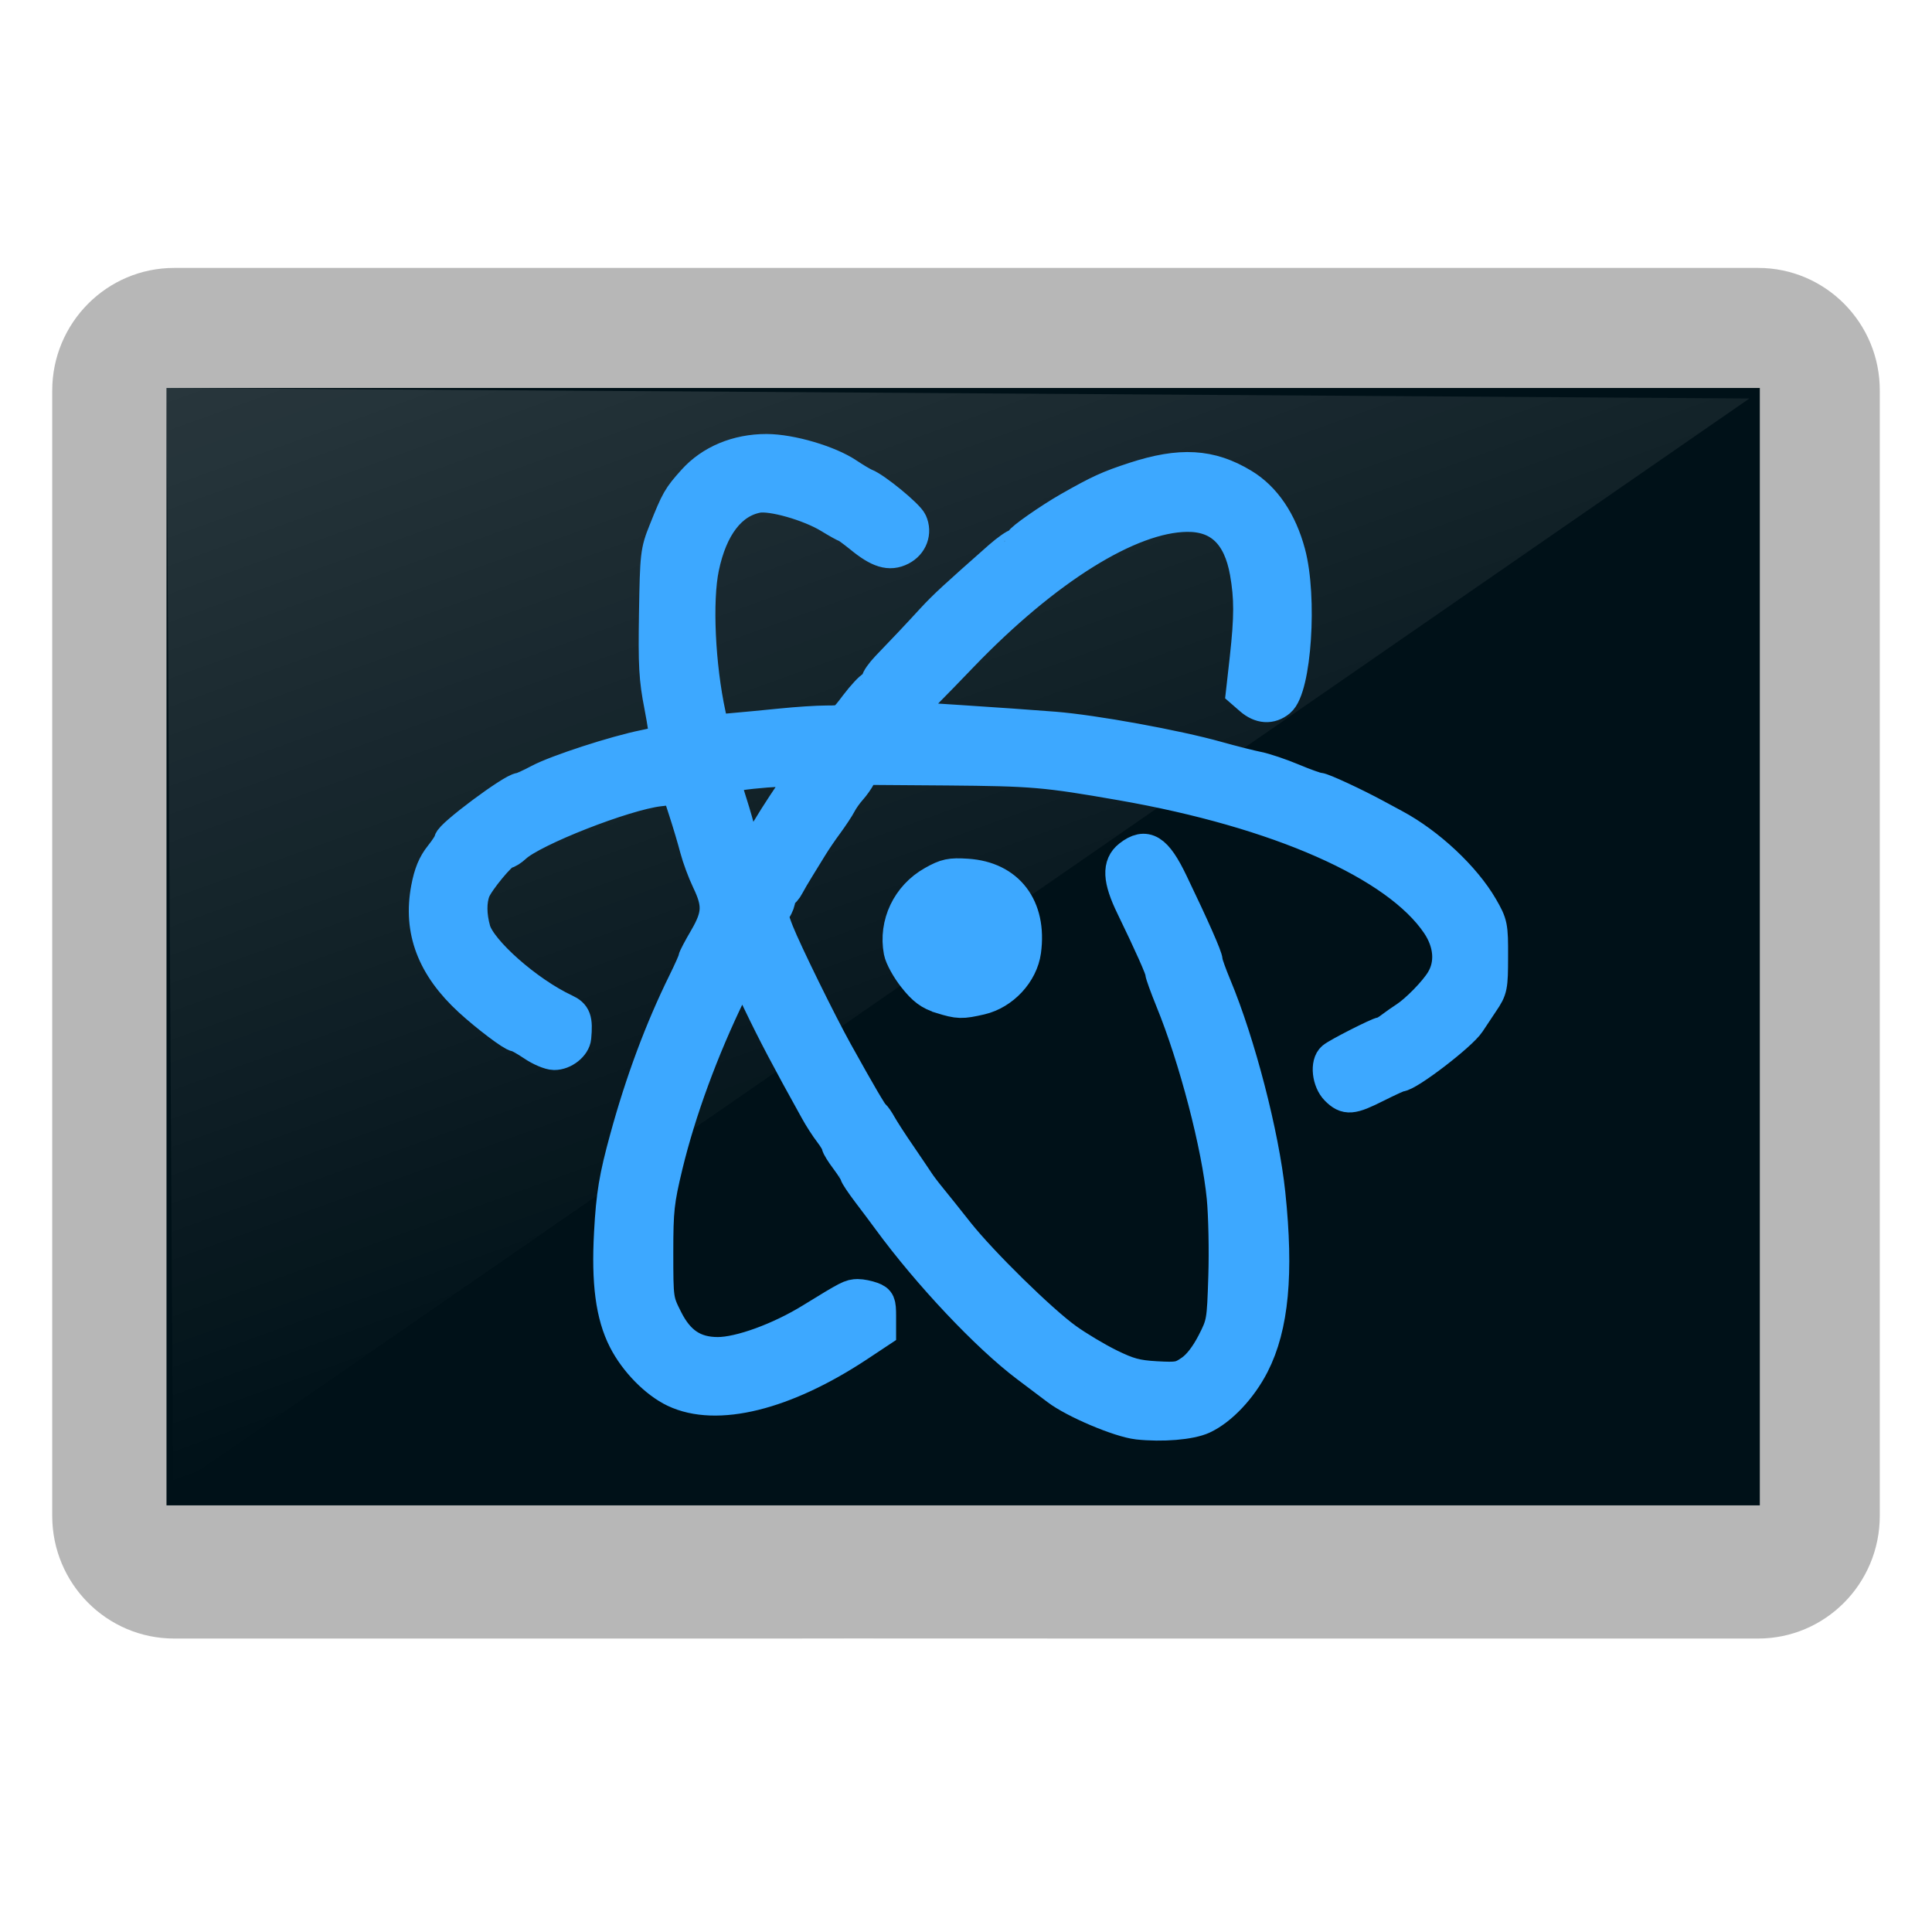
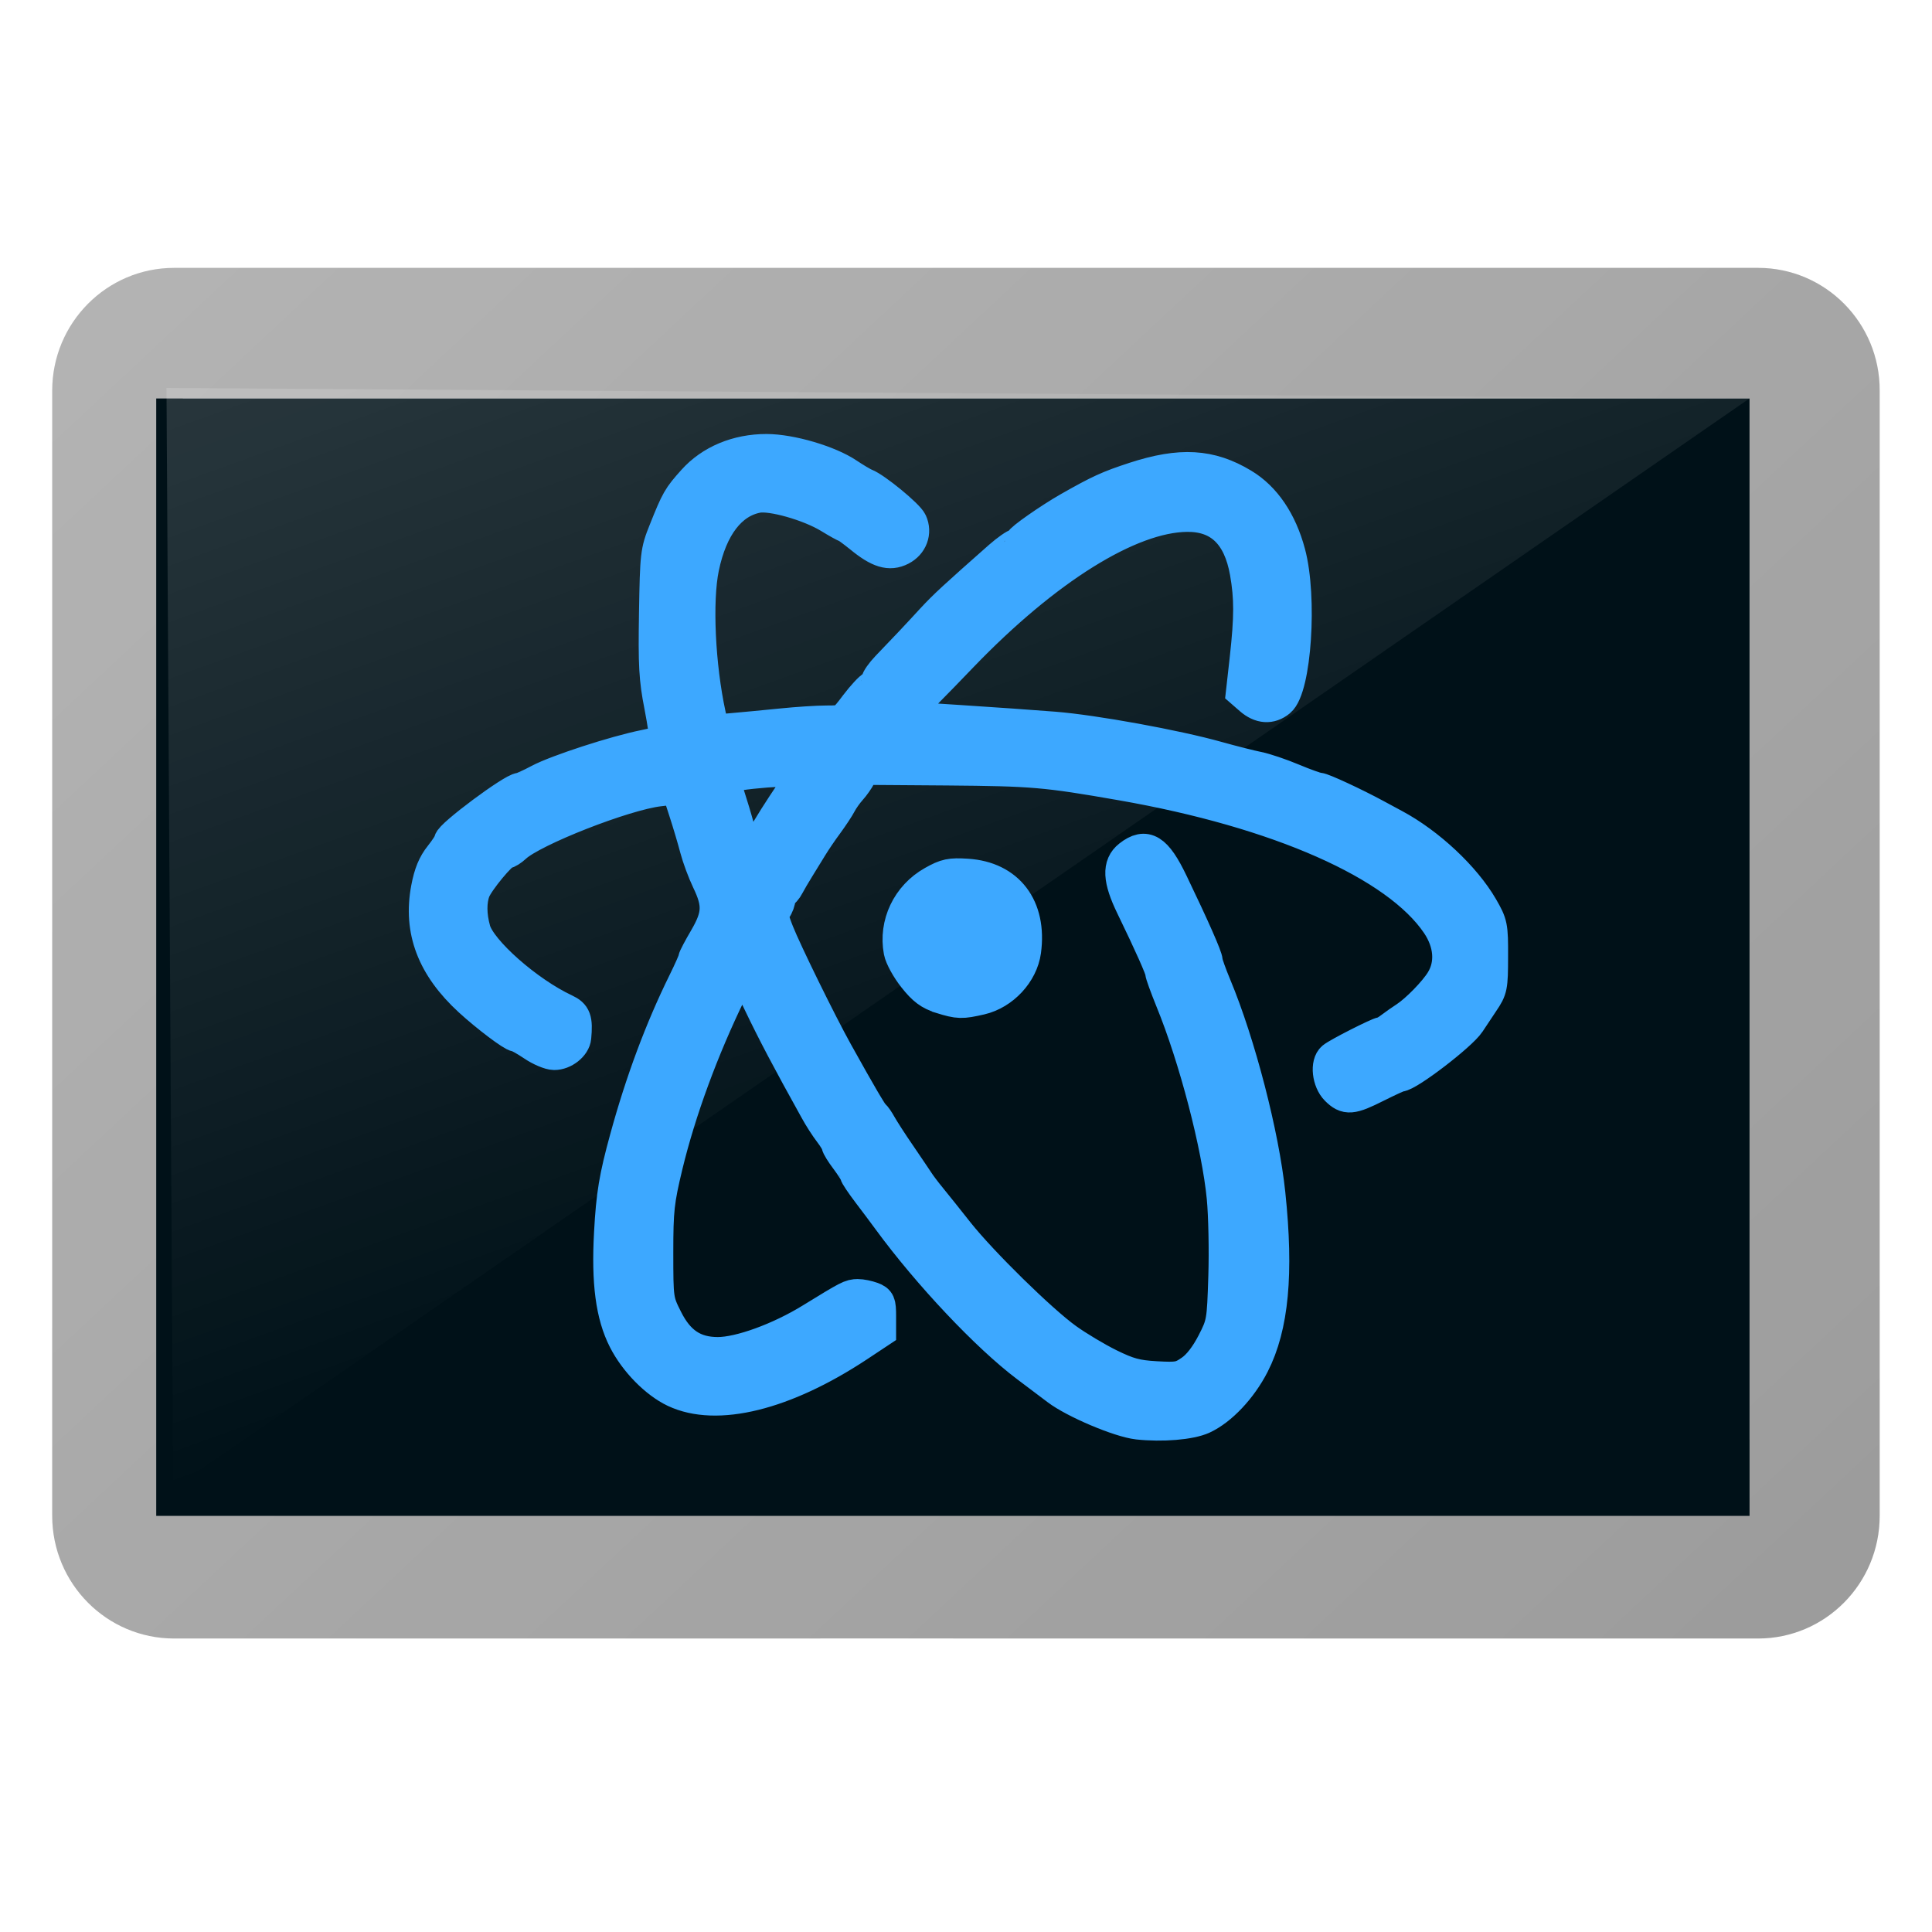
<svg xmlns="http://www.w3.org/2000/svg" xmlns:xlink="http://www.w3.org/1999/xlink" version="1.1" id="Capa_1" x="0px" y="0px" viewBox="0 0 15.99 15.99" style="enable-background:new 0 0 15.99 15.99;" xml:space="preserve">
  <defs id="defs45">
+     <linearGradient id="linearGradient4284">
+       <stop style="stop-color:#000000;stop-opacity:1;" offset="0" id="stop4280" />
+       <stop style="stop-color:#000000;stop-opacity:0;" offset="1" id="stop4282" />
+     </linearGradient>
    <linearGradient id="linearGradient4291">
      <stop style="stop-color:#000000;stop-opacity:1;" offset="0" id="stop4287" />
      <stop style="stop-color:#000000;stop-opacity:0;" offset="1" id="stop4289" />
    </linearGradient>
    <linearGradient id="linearGradient4264">
      <stop style="stop-color:#ffffff;stop-opacity:1" offset="0" id="stop4260" />
      <stop style="stop-color:#ffffff;stop-opacity:0" offset="1" id="stop4262" />
    </linearGradient>
    <linearGradient xlink:href="#linearGradient4264" id="linearGradient4268" gradientUnits="userSpaceOnUse" x1="9.97" y1="-0.751" x2="7.603" y2="12.574" gradientTransform="translate(0.1673816,0.09539942)" />
    <linearGradient xlink:href="#linearGradient4291" id="linearGradient4293" x1="-4.668" y1="-23.392" x2="11.012" y2="-2.972" gradientUnits="userSpaceOnUse" gradientTransform="translate(-14.22144,13.96104)" />
    <mask maskUnits="userSpaceOnUse" id="mask4307">
      <path style="fill:#3da8ff;fill-opacity:1;stroke:#3da8ff;stroke-width:0.265;stroke-miterlimit:4;stroke-dasharray:none;stroke-opacity:1" d="m -8.121,3.252 c 0.153,0.017 0.525,0.175 0.667,0.283 0.035,0.026 0.148,0.112 0.253,0.19 0.328,0.247 0.813,0.761 1.143,1.212 0.039,0.053 0.115,0.155 0.17,0.228 0.055,0.073 0.101,0.141 0.101,0.152 4.076e-4,0.011 0.034,0.064 0.076,0.119 0.041,0.055 0.075,0.109 0.075,0.122 0,0.012 0.027,0.059 0.061,0.103 0.034,0.044 0.088,0.128 0.12,0.187 0.236,0.425 0.346,0.634 0.467,0.886 l 0.139,0.289 0.097,-0.198 c 0.232,-0.476 0.419,-0.986 0.528,-1.436 0.071,-0.296 0.079,-0.367 0.079,-0.722 -2.019e-4,-0.389 -0.001,-0.396 -0.078,-0.549 -0.098,-0.196 -0.227,-0.282 -0.423,-0.282 -0.182,0 -0.51,0.119 -0.774,0.282 -0.309,0.19 -0.323,0.197 -0.384,0.198 -0.03,2.02e-4 -0.084,-0.011 -0.12,-0.024 -0.058,-0.022 -0.065,-0.039 -0.065,-0.15 V 4.014 l 0.184,-0.122 c 0.606,-0.401 1.169,-0.54 1.517,-0.374 0.156,0.074 0.326,0.247 0.417,0.426 0.104,0.204 0.14,0.475 0.117,0.887 -0.017,0.315 -0.041,0.459 -0.13,0.783 -0.128,0.468 -0.289,0.9 -0.48,1.288 -0.048,0.097 -0.087,0.185 -0.086,0.194 4.078e-4,0.01 -0.041,0.088 -0.092,0.175 -0.11,0.187 -0.114,0.28 -0.021,0.472 0.035,0.073 0.08,0.192 0.098,0.264 0.019,0.072 0.061,0.215 0.094,0.316 l 0.06,0.185 0.15,-0.017 c 0.285,-0.033 1.045,-0.331 1.19,-0.467 0.029,-0.027 0.064,-0.049 0.078,-0.049 0.036,0 0.23,-0.235 0.261,-0.315 0.033,-0.086 0.032,-0.203 -0.002,-0.324 -0.048,-0.172 -0.439,-0.517 -0.75,-0.662 -0.082,-0.038 -0.097,-0.078 -0.083,-0.227 0.006,-0.069 0.094,-0.139 0.175,-0.138 0.037,2.04e-4 0.117,0.034 0.178,0.076 0.061,0.041 0.122,0.075 0.135,0.075 0.031,0 0.244,0.161 0.386,0.291 0.305,0.28 0.419,0.581 0.353,0.929 -0.023,0.123 -0.055,0.2 -0.111,0.27 -0.043,0.054 -0.078,0.108 -0.078,0.121 0,0.046 -0.521,0.434 -0.582,0.434 -0.012,0 -0.083,0.032 -0.156,0.071 -0.149,0.079 -0.629,0.236 -0.873,0.284 -0.087,0.017 -0.164,0.04 -0.17,0.049 -0.006,0.01 0.012,0.136 0.04,0.281 0.044,0.223 0.05,0.338 0.043,0.768 -0.008,0.484 -0.012,0.513 -0.079,0.682 -0.102,0.256 -0.116,0.28 -0.238,0.416 -0.146,0.163 -0.364,0.254 -0.606,0.253 -0.202,-4.08e-4 -0.519,-0.093 -0.673,-0.198 -0.057,-0.038 -0.122,-0.077 -0.145,-0.086 -0.082,-0.031 -0.355,-0.255 -0.38,-0.312 -0.039,-0.086 -0.004,-0.182 0.084,-0.227 0.097,-0.05 0.187,-0.023 0.34,0.102 0.059,0.049 0.114,0.088 0.121,0.088 0.007,0 0.068,0.034 0.135,0.075 0.166,0.102 0.478,0.19 0.594,0.168 0.221,-0.041 0.38,-0.248 0.45,-0.586 0.057,-0.274 0.032,-0.812 -0.056,-1.217 l -0.029,-0.133 -0.166,0.015 c -0.092,0.008 -0.271,0.025 -0.399,0.038 -0.128,0.013 -0.295,0.024 -0.372,0.024 -0.139,0 -0.139,4.073e-4 -0.242,0.137 -0.057,0.075 -0.12,0.143 -0.14,0.151 -0.02,0.008 -0.036,0.028 -0.036,0.045 0,0.017 -0.037,0.07 -0.082,0.117 -0.141,0.147 -0.255,0.268 -0.374,0.398 -0.104,0.113 -0.179,0.183 -0.557,0.515 -0.064,0.056 -0.129,0.103 -0.145,0.103 -0.016,0 -0.029,0.01 -0.029,0.023 0,0.021 -0.239,0.188 -0.4,0.28 -0.252,0.143 -0.326,0.177 -0.543,0.248 -0.381,0.124 -0.629,0.11 -0.899,-0.053 -0.181,-0.109 -0.314,-0.305 -0.384,-0.566 -0.099,-0.368 -0.049,-1.119 0.082,-1.227 0.074,-0.061 0.159,-0.055 0.241,0.016 l 0.07,0.06 -0.031,0.276 c -0.038,0.345 -0.039,0.5 -9.63e-4,0.712 0.056,0.316 0.218,0.471 0.488,0.468 0.471,-0.005 1.166,-0.438 1.86,-1.161 0.106,-0.111 0.229,-0.236 0.272,-0.278 0.043,-0.042 0.078,-0.087 0.078,-0.1 0,-0.013 0.03,-0.047 0.066,-0.076 l 0.066,-0.053 -0.477,-0.031 c -0.262,-0.017 -0.608,-0.041 -0.767,-0.054 -0.328,-0.026 -1.01,-0.15 -1.351,-0.246 -0.125,-0.035 -0.276,-0.073 -0.336,-0.085 -0.06,-0.012 -0.19,-0.056 -0.29,-0.098 -0.1,-0.042 -0.196,-0.076 -0.214,-0.076 -0.03,0 -0.299,-0.125 -0.474,-0.22 -0.042,-0.023 -0.11,-0.059 -0.152,-0.082 -0.284,-0.152 -0.581,-0.43 -0.725,-0.679 -0.079,-0.137 -0.083,-0.155 -0.082,-0.409 4.08e-4,-0.252 0.004,-0.271 0.076,-0.377 0.041,-0.061 0.092,-0.138 0.113,-0.17 0.067,-0.102 0.505,-0.438 0.574,-0.439 0.011,-2.04e-4 0.097,-0.04 0.193,-0.088 0.206,-0.104 0.251,-0.108 0.333,-0.026 0.069,0.069 0.085,0.216 0.029,0.262 -0.042,0.035 -0.377,0.205 -0.405,0.206 -0.012,2.04e-4 -0.047,0.02 -0.079,0.045 -0.032,0.024 -0.084,0.061 -0.117,0.082 -0.091,0.059 -0.244,0.215 -0.3,0.308 -0.083,0.136 -0.07,0.309 0.036,0.466 0.334,0.496 1.314,0.928 2.615,1.155 0.63,0.11 0.73,0.118 1.44,0.124 l 0.692,0.005 0.029,-0.058 c 0.016,-0.032 0.052,-0.083 0.08,-0.114 0.028,-0.031 0.065,-0.083 0.082,-0.116 0.017,-0.033 0.067,-0.108 0.11,-0.167 0.044,-0.059 0.102,-0.145 0.13,-0.191 0.028,-0.046 0.076,-0.124 0.107,-0.174 0.031,-0.05 0.07,-0.116 0.086,-0.147 0.016,-0.031 0.039,-0.057 0.051,-0.057 0.012,0 0.021,-0.021 0.021,-0.046 0,-0.025 0.015,-0.067 0.034,-0.093 0.03,-0.04 0.027,-0.067 -0.021,-0.188 -0.065,-0.164 -0.351,-0.747 -0.487,-0.992 -0.198,-0.356 -0.29,-0.513 -0.308,-0.525 -0.01,-0.007 -0.034,-0.042 -0.054,-0.078 -0.02,-0.036 -0.092,-0.149 -0.162,-0.25 -0.069,-0.102 -0.138,-0.203 -0.152,-0.225 -0.014,-0.022 -0.059,-0.082 -0.101,-0.133 C -6.447,5.067 -6.55,4.939 -6.633,4.834 -6.829,4.586 -7.32,4.105 -7.53,3.954 -7.62,3.889 -7.779,3.794 -7.883,3.742 -8.04,3.665 -8.107,3.647 -8.269,3.637 c -0.18,-0.01 -0.205,-0.006 -0.291,0.054 -0.061,0.042 -0.124,0.124 -0.179,0.23 -0.082,0.16 -0.084,0.173 -0.096,0.55 -0.007,0.212 -8.18e-4,0.505 0.013,0.651 0.041,0.428 0.231,1.157 0.426,1.633 0.046,0.114 0.084,0.218 0.084,0.233 0,0.027 0.087,0.223 0.243,0.545 0.107,0.221 0.112,0.341 0.019,0.415 C -8.188,8.056 -8.273,8.004 -8.405,7.728 -8.584,7.356 -8.691,7.113 -8.691,7.08 c 0,-0.018 -0.033,-0.11 -0.073,-0.206 -0.198,-0.474 -0.395,-1.233 -0.446,-1.722 -0.069,-0.659 -0.028,-1.098 0.133,-1.413 0.101,-0.197 0.266,-0.372 0.417,-0.442 0.104,-0.048 0.338,-0.067 0.54,-0.045 z m 3.104,4.852 c -0.028,0.045 -0.073,0.119 -0.101,0.164 -0.028,0.045 -0.093,0.144 -0.145,0.221 -0.052,0.076 -0.095,0.146 -0.095,0.154 0,0.038 0.613,-0.009 0.654,-0.05 0.006,-0.006 -0.009,-0.071 -0.033,-0.144 -0.024,-0.073 -0.06,-0.193 -0.08,-0.268 -0.02,-0.074 -0.049,-0.159 -0.064,-0.188 -0.031,-0.059 -0.031,-0.059 -0.135,0.11 z M -6.49,6.778 c 0.09,0.028 0.142,0.066 0.22,0.165 0.056,0.071 0.11,0.168 0.119,0.216 0.043,0.228 -0.067,0.459 -0.274,0.575 -0.108,0.061 -0.146,0.069 -0.284,0.06 -0.341,-0.022 -0.529,-0.269 -0.48,-0.632 0.025,-0.183 0.182,-0.352 0.367,-0.395 0.158,-0.036 0.183,-0.036 0.331,0.01 z" id="path4309" />
    </mask>
    <linearGradient xlink:href="#linearGradient4264" id="linearGradient4315" gradientUnits="userSpaceOnUse" gradientTransform="matrix(-1.049926,0.2244893,0.3123463,0.7546022,15.41153,-2.409296)" x1="9.97" y1="-0.751" x2="7.603" y2="12.574" />
+     <linearGradient xlink:href="#linearGradient4284" id="linearGradient4286" x1="15.024" y1="13.151" x2="1.122" y2="-1.727" gradientUnits="userSpaceOnUse" />
+     <mask maskUnits="userSpaceOnUse" id="mask4292">
+       <path id="path4294" d="M 14.551,2.217 H 1.441 c -0.557,0 -1.009,0.455 -1.009,1.016 v 9.312 c 0,0.562 0.452,1.016 1.009,1.016 h 5.029 c 0.348,-0.002 2.657,0.001 3.048,0 H 14.55 c 0.556,0 1.007,-0.454 1.007,-1.016 V 3.233 c 0.002,-0.561 -0.45,-1.016 -1.006,-1.016 z m -0.073,9.696 H 1.513 V 3.298 h 12.966 z" style="fill:#b7b7b7;fill-opacity:1;stroke:none;stroke-width:0.189;stroke-miterlimit:4;stroke-dasharray:none;stroke-opacity:1" />
+     </mask>
  </defs>
  <g id="g13" />
  <g id="g15" />
  <g id="g17" />
  <g id="g19" />
  <g id="g21" />
  <g id="g23" />
  <g id="g25" />
  <g id="g27" />
  <g id="g29" />
  <g id="g31" />
  <g id="g33" />
  <g id="g35" />
  <g id="g37" />
  <g id="g39" />
  <g id="g41" />
  <g id="g4220" transform="matrix(1.150408,0,0,1.150408,19.2871,-15.14466)">
    <ellipse ry="3.988" rx="4.039" cy="6.326" cx="7.674" id="path4198" style="color:#000000;display:inline;overflow:visible;visibility:visible;opacity:1;fill:#07a7ff;fill-opacity:1;stroke:none;stroke-width:0.582;stroke-linecap:round;stroke-linejoin:round;stroke-miterlimit:4;stroke-dasharray:none;stroke-dashoffset:0;stroke-opacity:1;marker:none;enable-background:accumulate" />
    <g style="stroke:none;stroke-opacity:1" id="g3" transform="matrix(0.4155036,0,0,0.4155036,3.3863,2.121796)">
      <g style="stroke:none;stroke-opacity:1" id="g5-6">
        <path id="path7-2" d="m 14.273,18.875 c 0.021,-0.011 0.043,-0.021 0.064,-0.031 -0.008,-0.012 -0.016,-0.022 -0.023,-0.034 -0.012,0.019 -0.028,0.045 -0.041,0.065 z" style="fill:#010002;stroke:none;stroke-opacity:1" />
        <path id="path9" d="M 10.175,18.56 C 8.516,18.56 6.97,18.084 5.651,17.273 6.838,17.285 4.768,15.467 6.194,15.188 7.69,14.894 8.32,13.183 7.841,13.209 7.363,13.234 6.453,12.962 5.813,12.158 5.172,11.348 4.611,11.533 3.95,11.66 3.372,11.774 2.66,13.446 2.483,13.885 2.033,13.023 1.728,12.076 1.59,11.075 2.324,10.691 3.522,10.045 3.955,9.688 4.593,9.159 3.742,8.945 3.637,8.626 c -0.104,-0.319 0,-1.062 0,-1.8 C 3.637,6.081 5.123,6.081 5.65,5.34 6.029,4.811 5.335,3.644 4.902,3.012 6.365,1.886 8.191,1.209 10.175,1.209 c 0.526,0 1.039,0.055 1.54,0.145 0.147,0.914 0.453,2.171 1.044,2.499 0.957,0.53 2.115,1.697 2.543,1.907 0.426,0.212 0.953,2.018 0.849,2.76 -0.075,0.524 -0.725,1.101 -0.991,1.656 l 4.42,2.754 C 19.892,11.97 20.064,10.949 20.064,9.886 20.064,4.434 15.626,0 10.176,0 4.723,0 0.288,4.434 0.288,9.886 c 0,5.453 4.435,9.889 9.888,9.889 0.207,0 0.409,-0.019 0.613,-0.031 L 10.558,18.54 c -0.128,0.006 -0.254,0.02 -0.383,0.02 z m 8.569,-7.394 C 18.557,10.424 18.195,9.708 17.425,9.155 16.898,8.783 16.468,7.141 16.788,6.609 c 0.191,-0.317 0.688,-0.596 1.054,-0.77 0.641,1.209 1.007,2.585 1.007,4.047 0,0.436 -0.043,0.861 -0.105,1.28 z" style="fill:#13cf00;fill-opacity:1;stroke:none;stroke-opacity:1" />
      </g>
    </g>
  </g>
-   <g id="g5" style="fill:#b7b7b7;fill-opacity:1;stroke:none;stroke-width:0.2;stroke-miterlimit:4;stroke-dasharray:none;stroke-opacity:1" transform="matrix(0.9459441,0,0,0.9459441,0.4321739,1.596917)">
-     <path id="path7" d="M 14.926,0.656 H 1.067 C 0.478,0.656 0,1.137 0,1.73 v 9.844 c 0,0.594 0.478,1.074 1.067,1.074 h 5.316 c 0.368,-0.002 2.809,0.001 3.222,0 h 5.32 c 0.588,0 1.065,-0.48 1.065,-1.074 V 1.73 C 15.992,1.137 15.514,0.656 14.926,0.656 Z m -0.077,10.25 H 1.143 V 1.798 H 14.85 Z" style="fill:#b7b7b7;fill-opacity:1;stroke:none;stroke-width:0.2;stroke-miterlimit:4;stroke-dasharray:none;stroke-opacity:1" />
-   </g>
-   <rect style="color:#000000;display:inline;overflow:visible;visibility:visible;opacity:1;fill:#001118;fill-opacity:1;stroke:none;stroke-width:0.35;stroke-linecap:round;stroke-linejoin:round;stroke-miterlimit:4;stroke-dasharray:none;stroke-dashoffset:0;stroke-opacity:1;marker:none;enable-background:accumulate" id="rect4228" width="13.187" height="9.248" x="1.378" y="3.211" ry="0" />
+   <path style="fill:#b7b7b7;fill-opacity:1;stroke:none;stroke-width:0.189;stroke-miterlimit:4;stroke-dasharray:none;stroke-opacity:1" d="M 14.551,2.217 H 1.441 c -0.557,0 -1.009,0.455 -1.009,1.016 v 9.312 c 0,0.562 0.452,1.016 1.009,1.016 h 5.029 c 0.348,-0.002 2.657,0.001 3.048,0 H 14.55 c 0.556,0 1.007,-0.454 1.007,-1.016 V 3.233 c 0.002,-0.561 -0.45,-1.016 -1.006,-1.016 z m -0.073,9.696 H 1.513 V 3.298 h 12.966 z" id="path7" />
+   <path style="opacity:0.205;fill:url(#linearGradient4286);fill-opacity:1;stroke:none;stroke-width:0.51;stroke-linecap:round;stroke-linejoin:round;stroke-miterlimit:4;stroke-dasharray:0.51, 1.53;stroke-dashoffset:0;stroke-opacity:1" d="M -10.648,10.385 14.901,-9.234 19.865,21.534 Z" id="path4251" mask="url(#mask4292)" />
+   <rect style="color:#000000;display:inline;overflow:visible;visibility:visible;opacity:1;fill:#001118;fill-opacity:1;stroke:none;stroke-width:0.35;stroke-linecap:round;stroke-linejoin:round;stroke-miterlimit:4;stroke-dasharray:none;stroke-dashoffset:0;stroke-opacity:1;marker:none;enable-background:accumulate" id="rect4228" width="13.187" height="9.248" x="1.293" y="3.298" ry="0" />
  <path style="opacity:0.205;fill:url(#linearGradient4315);fill-opacity:1;stroke:none;stroke-width:0.371;stroke-linecap:round;stroke-linejoin:round;stroke-miterlimit:4;stroke-dasharray:none;stroke-opacity:1" d="M 1.433,12.321 14.479,3.298 1.378,3.211 Z" id="path4258" />
  <g id="g4336" transform="translate(0,-0.05156961)">
    <g id="g4312">
      <path style="fill:#3da8ff;fill-opacity:1;stroke:#3da8ff;stroke-width:0.265;stroke-miterlimit:4;stroke-dasharray:none;stroke-opacity:1" d="M 9.417,11.833 C 9.264,11.816 8.891,11.658 8.749,11.55 8.715,11.524 8.601,11.438 8.497,11.36 8.169,11.113 7.684,10.599 7.353,10.147 7.315,10.095 7.238,9.992 7.183,9.92 7.128,9.847 7.082,9.779 7.082,9.768 7.081,9.758 7.047,9.704 7.006,9.649 6.965,9.595 6.931,9.54 6.931,9.528 c 0,-0.012 -0.027,-0.059 -0.061,-0.103 C 6.836,9.381 6.782,9.297 6.75,9.238 6.514,8.813 6.404,8.604 6.283,8.352 l -0.139,-0.289 -0.097,0.198 c -0.232,0.476 -0.419,0.986 -0.528,1.436 -0.071,0.296 -0.079,0.367 -0.079,0.722 2.019e-4,0.389 0.001,0.396 0.078,0.549 0.098,0.196 0.227,0.282 0.423,0.282 0.182,0 0.51,-0.119 0.774,-0.282 0.309,-0.19 0.323,-0.197 0.384,-0.198 0.03,-2.02e-4 0.084,0.011 0.12,0.024 0.058,0.022 0.065,0.039 0.065,0.15 V 11.071 L 7.1,11.193 C 6.494,11.593 5.931,11.732 5.583,11.567 5.427,11.493 5.257,11.32 5.166,11.141 5.062,10.937 5.026,10.666 5.049,10.254 c 0.017,-0.315 0.041,-0.459 0.13,-0.783 0.128,-0.468 0.289,-0.9 0.48,-1.288 0.048,-0.097 0.087,-0.185 0.086,-0.194 -4.078e-4,-0.01 0.041,-0.088 0.092,-0.175 C 5.946,7.626 5.95,7.534 5.857,7.341 5.822,7.268 5.778,7.149 5.759,7.077 5.74,7.004 5.698,6.862 5.665,6.761 l -0.06,-0.185 -0.15,0.017 c -0.285,0.033 -1.045,0.331 -1.19,0.467 -0.029,0.027 -0.064,0.049 -0.078,0.049 -0.036,0 -0.23,0.235 -0.261,0.315 -0.033,0.086 -0.032,0.203 0.002,0.324 0.048,0.172 0.439,0.517 0.75,0.662 0.082,0.038 0.097,0.078 0.083,0.227 -0.006,0.069 -0.094,0.139 -0.175,0.138 -0.037,-2.04e-4 -0.117,-0.034 -0.178,-0.076 -0.061,-0.041 -0.122,-0.075 -0.135,-0.075 -0.031,0 -0.244,-0.161 -0.386,-0.291 C 3.582,8.053 3.468,7.753 3.534,7.404 c 0.023,-0.123 0.055,-0.2 0.111,-0.27 0.043,-0.054 0.078,-0.108 0.078,-0.121 0,-0.046 0.521,-0.434 0.582,-0.434 0.012,0 0.083,-0.032 0.156,-0.071 C 4.61,6.429 5.091,6.273 5.334,6.224 5.421,6.207 5.498,6.185 5.504,6.175 5.51,6.165 5.492,6.039 5.464,5.894 5.42,5.671 5.414,5.556 5.421,5.127 5.429,4.643 5.432,4.614 5.5,4.445 5.602,4.189 5.616,4.165 5.738,4.029 5.883,3.867 6.101,3.776 6.344,3.776 c 0.202,4.078e-4 0.519,0.094 0.673,0.198 0.057,0.038 0.122,0.077 0.145,0.086 0.082,0.031 0.355,0.255 0.38,0.312 0.039,0.086 0.004,0.182 -0.084,0.227 C 7.362,4.648 7.272,4.621 7.119,4.495 7.059,4.447 7.005,4.407 6.998,4.407 c -0.007,0 -0.068,-0.034 -0.135,-0.075 C 6.697,4.231 6.385,4.142 6.269,4.164 6.048,4.206 5.889,4.412 5.819,4.75 c -0.057,0.274 -0.032,0.812 0.056,1.217 l 0.029,0.133 0.166,-0.015 c 0.092,-0.008 0.271,-0.025 0.399,-0.038 0.128,-0.013 0.295,-0.024 0.372,-0.024 0.139,0 0.139,-4.073e-4 0.242,-0.137 0.057,-0.075 0.12,-0.143 0.14,-0.151 0.02,-0.008 0.036,-0.028 0.036,-0.045 0,-0.017 0.037,-0.07 0.082,-0.117 C 7.482,5.427 7.596,5.306 7.715,5.176 7.82,5.063 7.895,4.994 8.272,4.661 8.336,4.605 8.402,4.559 8.417,4.559 c 0.016,0 0.029,-0.01 0.029,-0.023 0,-0.021 0.239,-0.188 0.4,-0.28 0.252,-0.143 0.326,-0.177 0.543,-0.248 0.381,-0.124 0.629,-0.11 0.899,0.053 0.181,0.109 0.314,0.305 0.384,0.566 0.099,0.368 0.049,1.119 -0.082,1.227 -0.074,0.061 -0.159,0.055 -0.241,-0.016 L 10.279,5.777 10.31,5.501 C 10.348,5.156 10.348,5.001 10.311,4.789 10.255,4.473 10.093,4.318 9.823,4.321 9.351,4.326 8.657,4.759 7.962,5.481 7.856,5.592 7.734,5.717 7.691,5.76 c -0.043,0.042 -0.078,0.087 -0.078,0.1 0,0.013 -0.03,0.047 -0.066,0.076 l -0.066,0.053 0.477,0.031 c 0.262,0.017 0.608,0.041 0.767,0.054 0.328,0.026 1.01,0.15 1.351,0.246 0.125,0.035 0.276,0.073 0.336,0.085 0.06,0.012 0.19,0.056 0.29,0.098 0.1,0.042 0.196,0.076 0.214,0.076 0.03,0 0.299,0.125 0.474,0.22 0.042,0.023 0.11,0.059 0.152,0.082 0.284,0.152 0.581,0.43 0.725,0.679 0.079,0.137 0.083,0.155 0.082,0.409 -4.08e-4,0.252 -0.004,0.271 -0.076,0.377 -0.041,0.061 -0.092,0.138 -0.113,0.17 -0.067,0.102 -0.505,0.438 -0.574,0.439 -0.011,2.04e-4 -0.097,0.04 -0.193,0.088 -0.206,0.104 -0.251,0.108 -0.333,0.026 -0.069,-0.069 -0.085,-0.216 -0.029,-0.262 0.042,-0.035 0.377,-0.205 0.405,-0.206 0.012,-2.04e-4 0.047,-0.02 0.079,-0.045 0.032,-0.024 0.084,-0.061 0.117,-0.082 0.091,-0.059 0.244,-0.215 0.3,-0.308 0.083,-0.136 0.07,-0.309 -0.036,-0.466 C 11.561,7.204 10.581,6.771 9.28,6.544 8.65,6.434 8.549,6.426 7.84,6.42 l -0.692,-0.005 -0.029,0.058 c -0.016,0.032 -0.052,0.083 -0.08,0.114 -0.028,0.031 -0.065,0.083 -0.082,0.116 -0.017,0.033 -0.067,0.108 -0.11,0.167 -0.044,0.059 -0.102,0.145 -0.13,0.191 -0.028,0.046 -0.076,0.124 -0.107,0.174 -0.031,0.05 -0.07,0.116 -0.086,0.147 -0.016,0.031 -0.039,0.057 -0.051,0.057 -0.012,0 -0.021,0.021 -0.021,0.046 0,0.025 -0.015,0.067 -0.034,0.093 -0.03,0.04 -0.027,0.067 0.021,0.188 0.065,0.164 0.351,0.747 0.487,0.992 0.198,0.356 0.29,0.513 0.308,0.525 0.01,0.007 0.034,0.042 0.054,0.078 0.02,0.036 0.092,0.149 0.162,0.25 0.069,0.102 0.138,0.203 0.152,0.225 0.014,0.022 0.059,0.082 0.101,0.133 0.042,0.051 0.144,0.179 0.227,0.284 0.196,0.247 0.687,0.729 0.897,0.88 0.09,0.065 0.249,0.16 0.354,0.212 0.157,0.077 0.224,0.096 0.386,0.105 0.18,0.01 0.205,0.006 0.291,-0.054 0.061,-0.042 0.124,-0.124 0.179,-0.23 0.082,-0.16 0.084,-0.173 0.096,-0.55 0.007,-0.212 8.18e-4,-0.505 -0.013,-0.651 -0.041,-0.428 -0.231,-1.157 -0.426,-1.633 -0.046,-0.114 -0.084,-0.218 -0.084,-0.233 0,-0.027 -0.087,-0.223 -0.243,-0.545 C 9.258,7.33 9.253,7.21 9.346,7.137 9.483,7.029 9.569,7.081 9.701,7.357 c 0.179,0.372 0.286,0.615 0.286,0.648 0,0.018 0.033,0.11 0.073,0.206 0.198,0.474 0.395,1.233 0.446,1.722 0.069,0.659 0.028,1.098 -0.133,1.413 -0.101,0.197 -0.266,0.372 -0.417,0.442 -0.104,0.048 -0.338,0.067 -0.54,0.045 z M 6.312,6.981 c 0.028,-0.045 0.073,-0.119 0.101,-0.164 0.028,-0.045 0.093,-0.144 0.145,-0.221 0.052,-0.076 0.095,-0.146 0.095,-0.154 0,-0.038 -0.613,0.009 -0.654,0.05 -0.006,0.006 0.009,0.071 0.033,0.144 0.024,0.073 0.06,0.193 0.08,0.268 0.02,0.074 0.049,0.159 0.064,0.188 0.031,0.059 0.031,0.059 0.135,-0.11 z m 1.473,1.326 C 7.695,8.279 7.643,8.241 7.565,8.142 7.509,8.072 7.455,7.974 7.446,7.926 c -0.043,-0.228 0.067,-0.459 0.274,-0.575 0.108,-0.061 0.146,-0.069 0.284,-0.06 0.341,0.022 0.529,0.269 0.48,0.632 -0.025,0.183 -0.182,0.352 -0.367,0.395 -0.158,0.036 -0.183,0.036 -0.331,-0.01 z" id="path4216" />
    </g>
    <ellipse mask="url(#mask4307)" transform="rotate(180,0.6477084,7.542516)" ry="5.795" rx="5.689" cy="6.579" cx="-7.147" id="path4285" style="opacity:1;fill:url(#linearGradient4293);fill-opacity:1;stroke:none;stroke-width:0.194;stroke-linecap:round;stroke-linejoin:round;stroke-miterlimit:4;stroke-dasharray:0.194, 0.582;stroke-dashoffset:0;stroke-opacity:1" />
  </g>
</svg>
